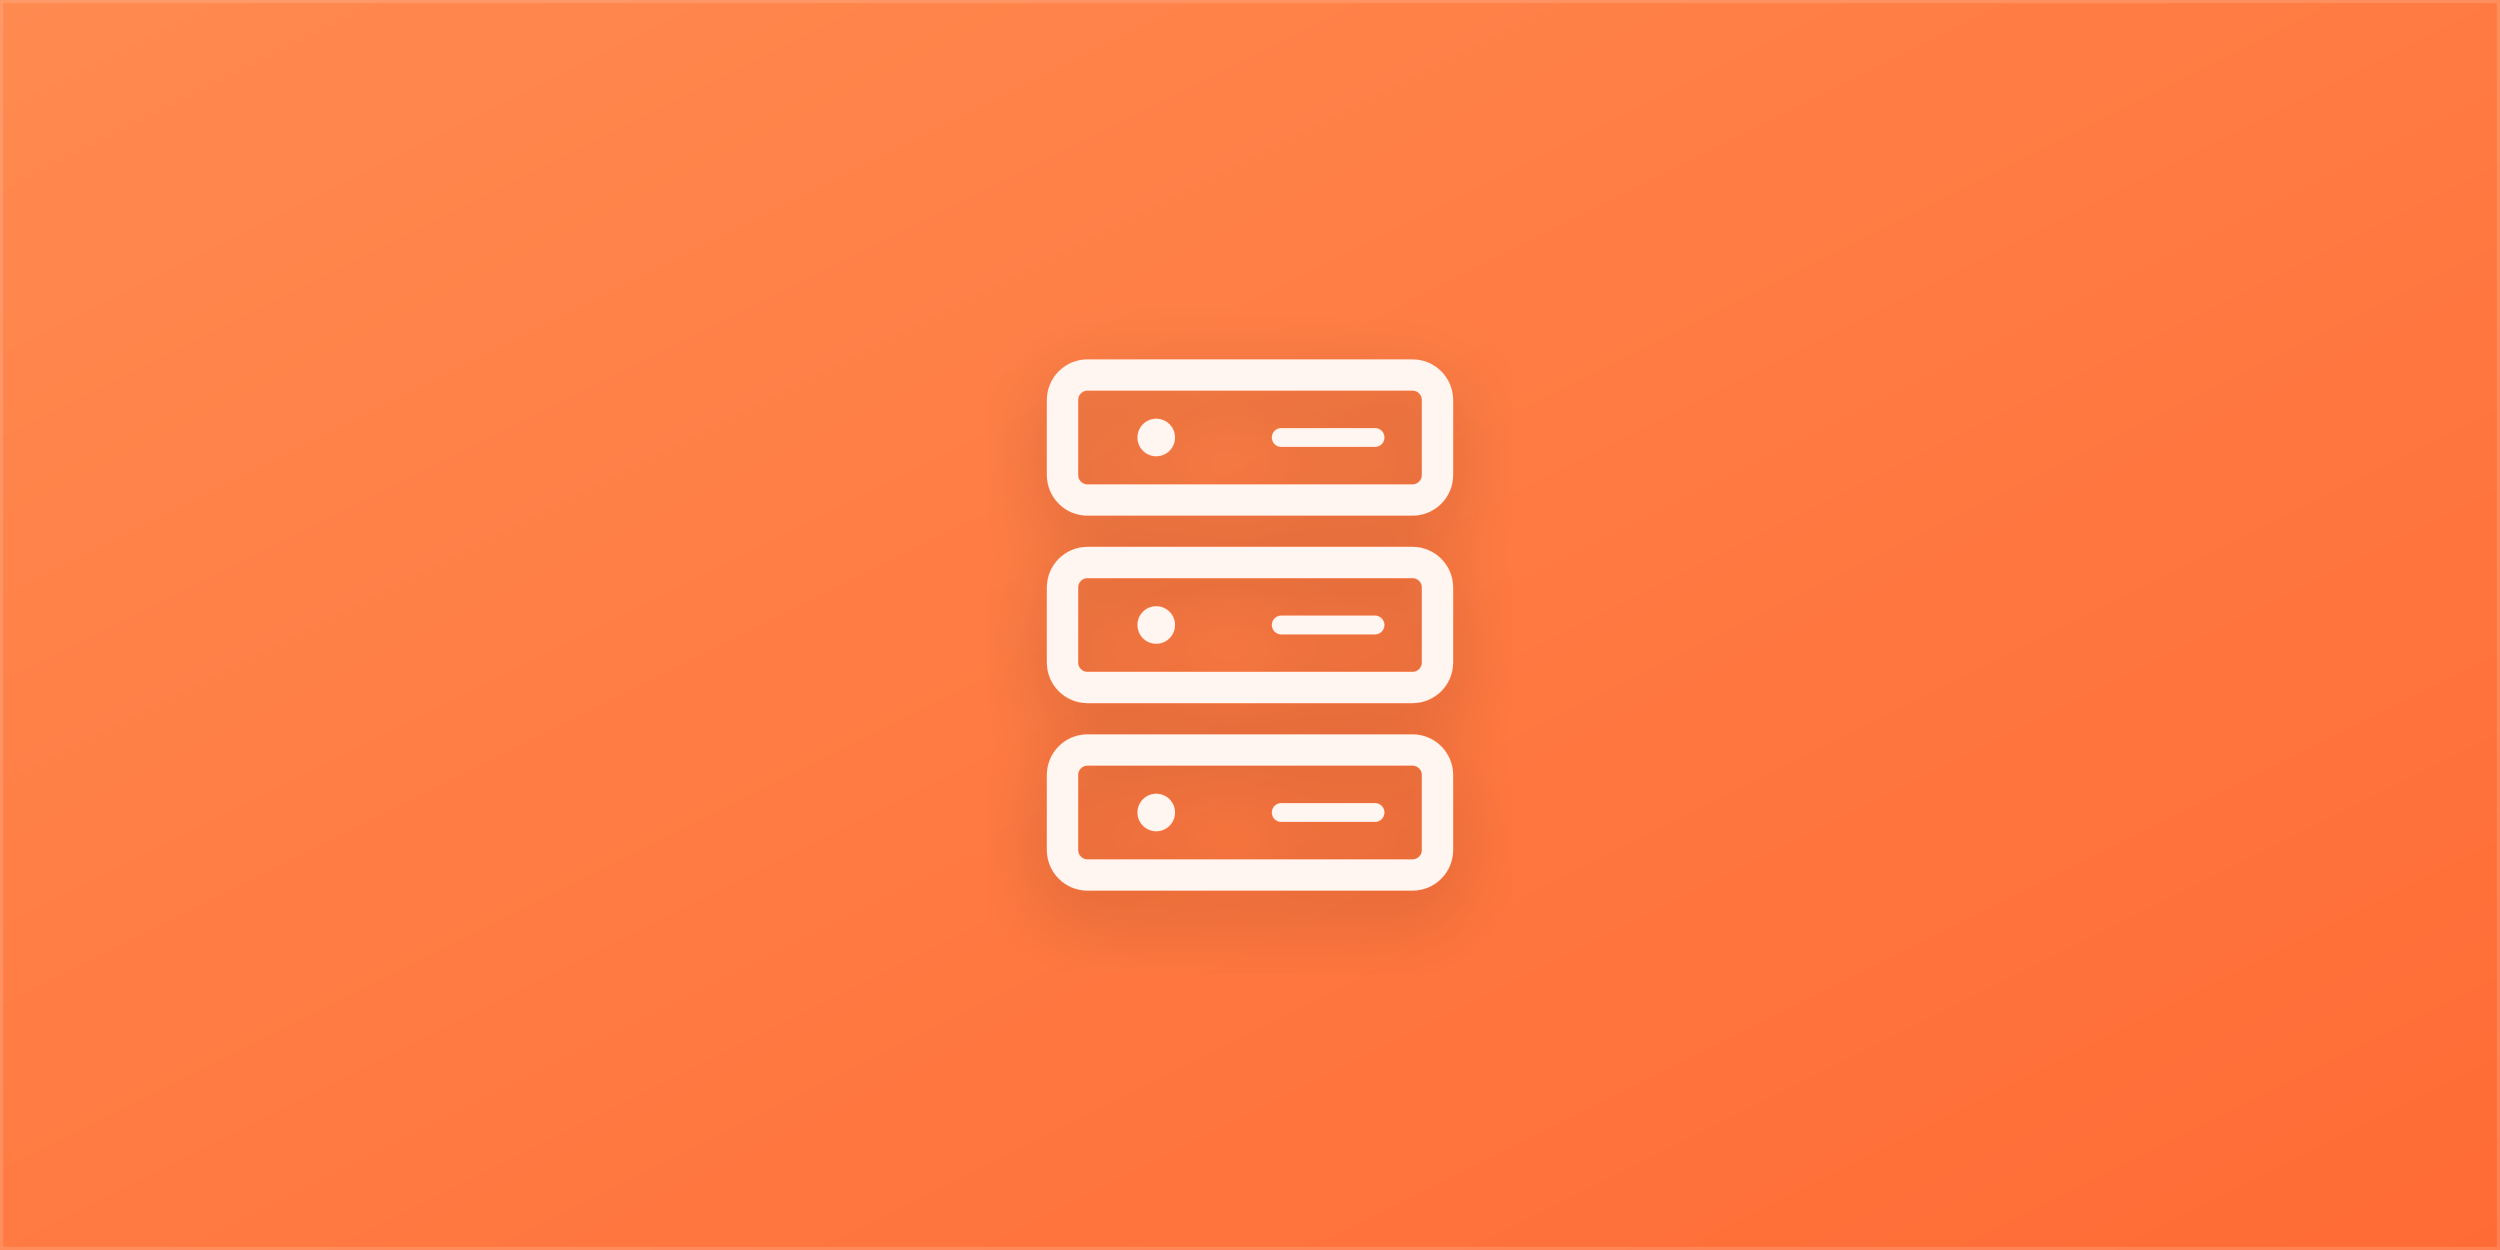
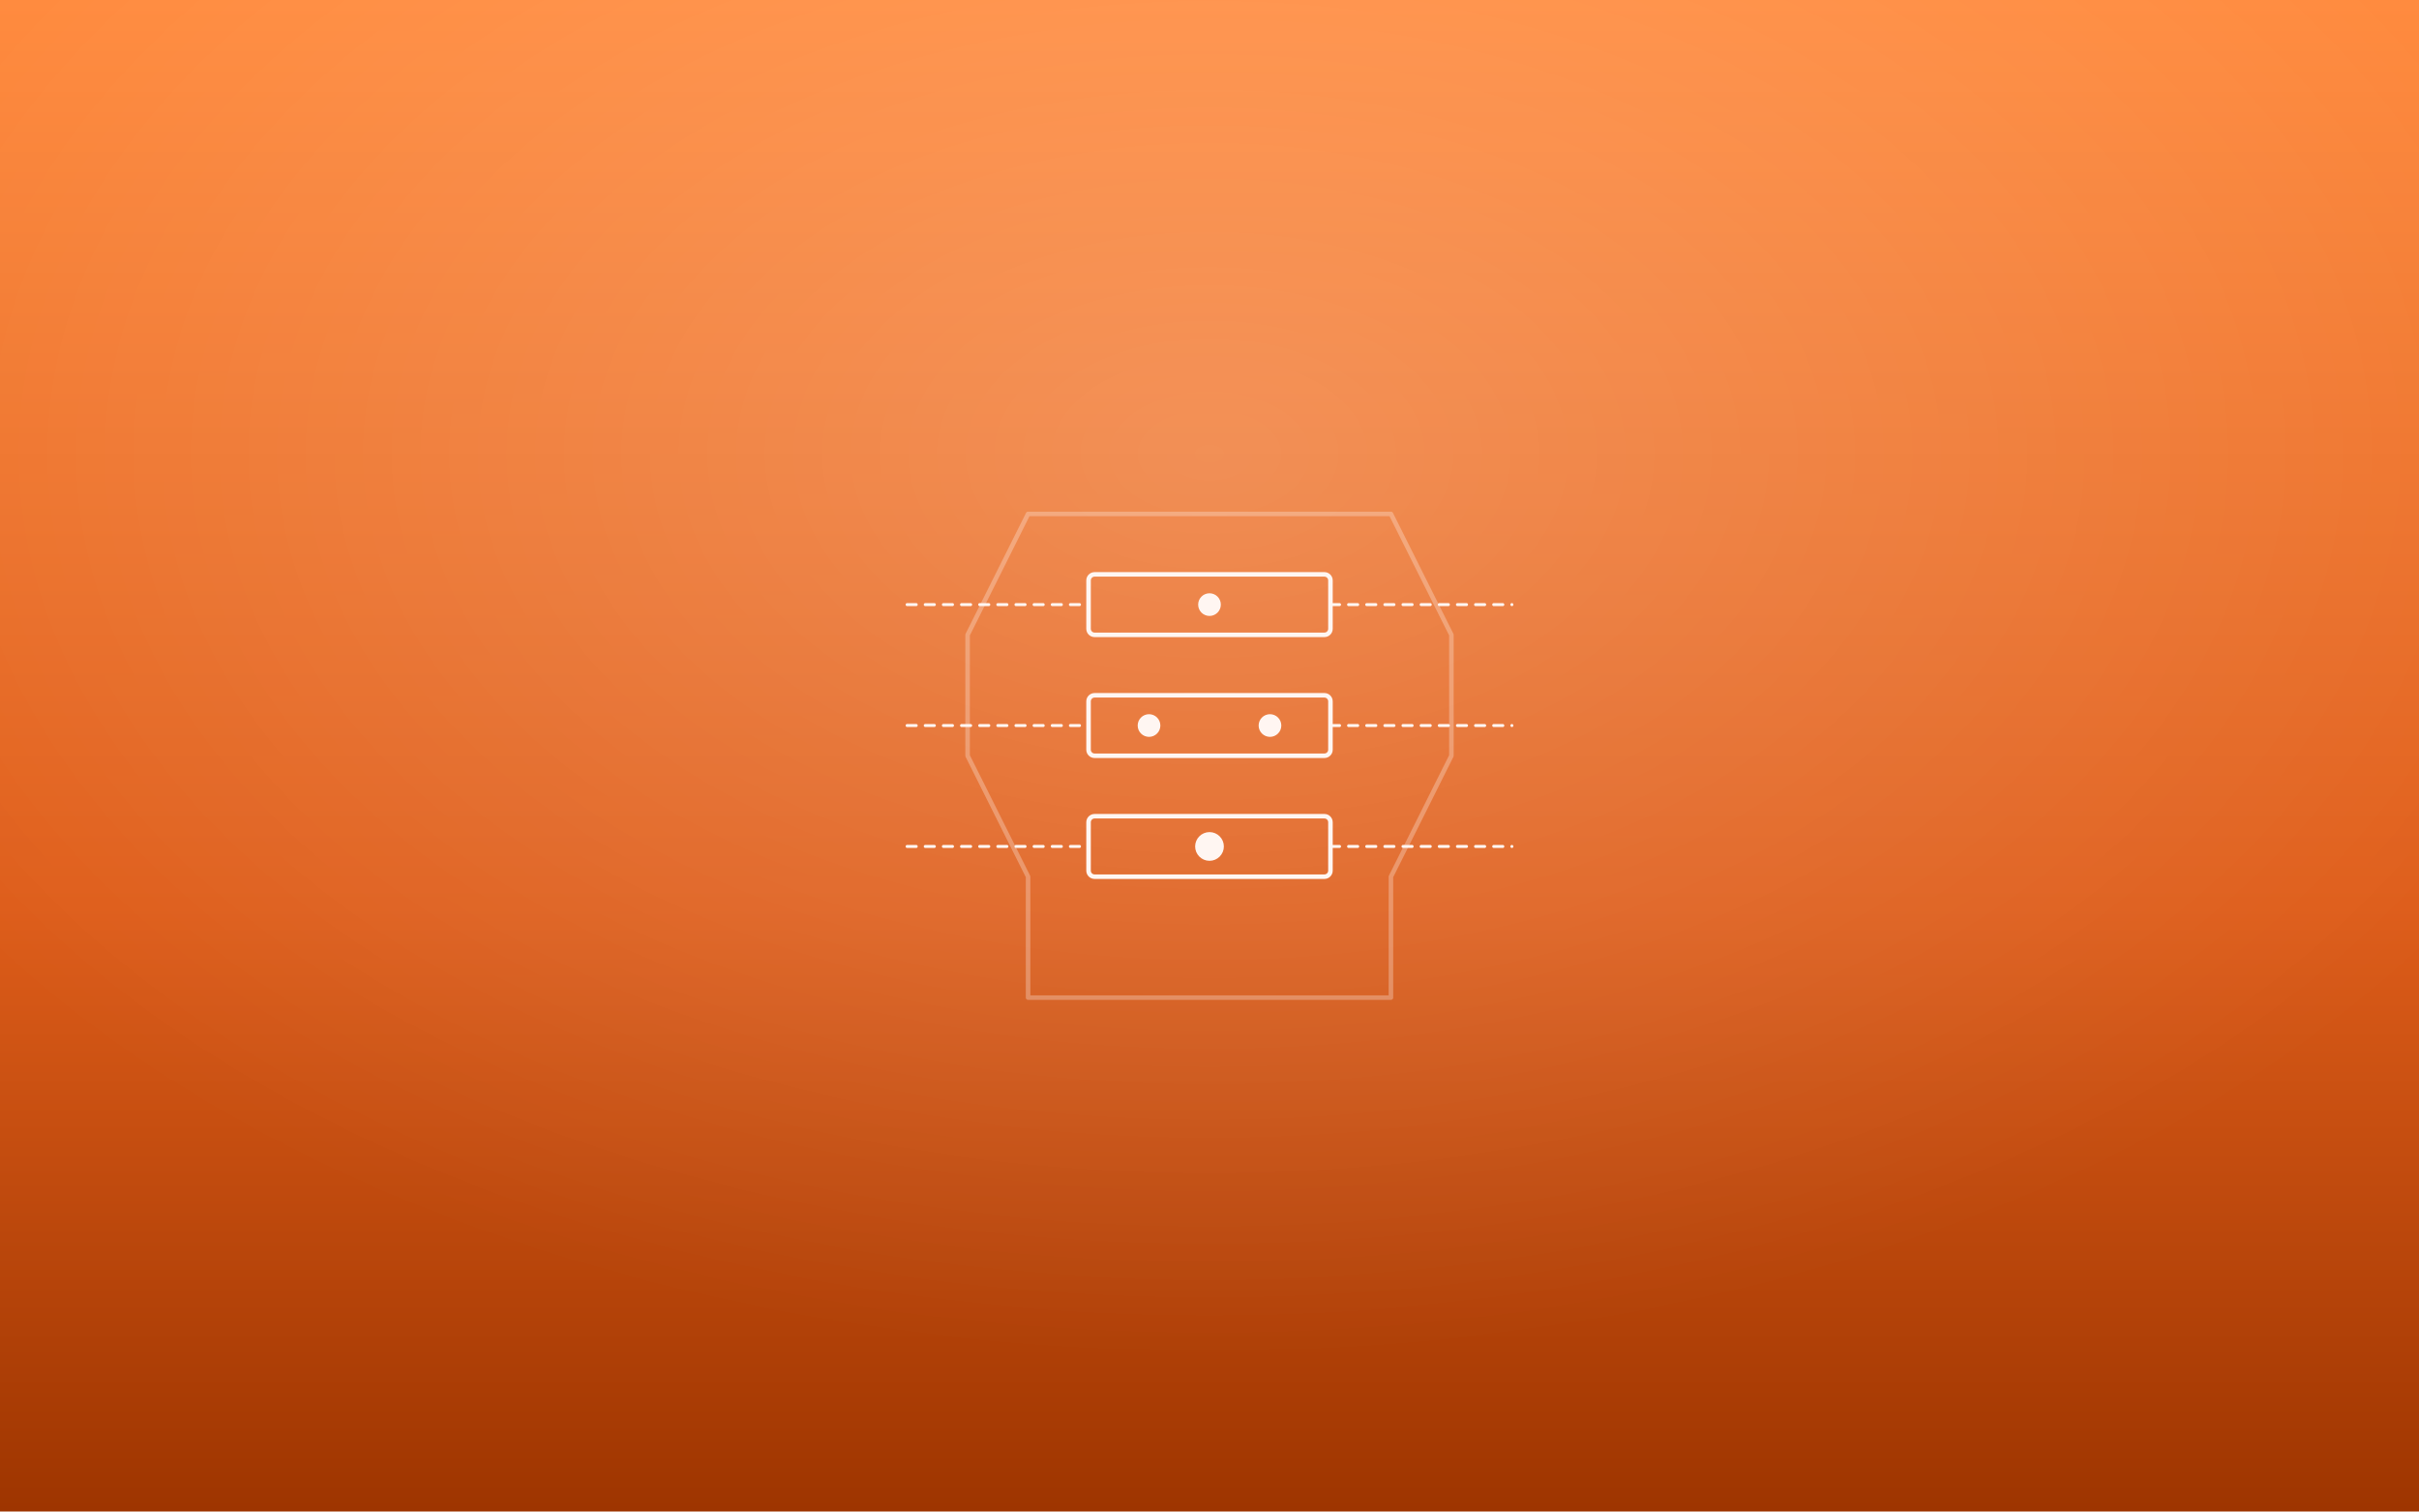
- <svg xmlns="http://www.w3.org/2000/svg" viewBox="0 0 800 400">
+ <svg xmlns="http://www.w3.org/2000/svg" viewBox="0 0 800 500">
  <defs>
-     <linearGradient id="glossyOrange" x1="0%" y1="0%" x2="100%" y2="100%">
-       <stop offset="0%" stop-color="#FF8A50" />
-       <stop offset="100%" stop-color="#FF6B35" />
+     <linearGradient id="bgGradient" x1="0%" y1="0%" x2="0%" y2="100%">
+       <stop offset="0%" stop-color="#FF8A3D" />
+       <stop offset="60%" stop-color="#DE5D1A" />
+       <stop offset="100%" stop-color="#9E3500" />
    </linearGradient>
-     <filter id="glow" x="-20%" y="-20%" width="140%" height="140%">
-       <feDropShadow dx="0" dy="8" stdDeviation="12" flood-color="#0F172A" flood-opacity="0.2" />
-     </filter>
+     <radialGradient id="glowHighlight" cx="50%" cy="30%" r="60%">
+       <stop offset="0%" stop-color="rgba(255, 255, 255, 0.2)" />
+       <stop offset="100%" stop-color="rgba(255, 255, 255, 0)" />
+     </radialGradient>
  </defs>
-   <rect width="100%" height="100%" fill="url(#glossyOrange)" />
-   <rect width="100%" height="100%" fill="none" stroke="rgba(255,246,242,0.15)" stroke-width="2" />
-   <g transform="translate(400, 200)" filter="url(#glow)">
-     <rect x="-60" y="-80" width="120" height="40" rx="8" fill="none" stroke="#FFF6F2" stroke-width="10" />
-     <rect x="-60" y="-20" width="120" height="40" rx="8" fill="none" stroke="#FFF6F2" stroke-width="10" />
-     <rect x="-60" y="40" width="120" height="40" rx="8" fill="none" stroke="#FFF6F2" stroke-width="10" />
-     <circle cx="-30" cy="-60" r="6" fill="#FFF6F2" />
-     <circle cx="-30" cy="0" r="6" fill="#FFF6F2" />
-     <circle cx="-30" cy="60" r="6" fill="#FFF6F2" />
-     <line x1="10" y1="-60" x2="40" y2="-60" stroke="#FFF6F2" stroke-width="6" stroke-linecap="round" />
-     <line x1="10" y1="0" x2="40" y2="0" stroke="#FFF6F2" stroke-width="6" stroke-linecap="round" />
-     <line x1="10" y1="60" x2="40" y2="60" stroke="#FFF6F2" stroke-width="6" stroke-linecap="round" />
+   <rect width="100%" height="100%" fill="url(#bgGradient)" />
+   <rect width="100%" height="100%" fill="url(#glowHighlight)" />
+   <g transform="translate(400, 250)" stroke="#FFF6F2" fill="none" stroke-width="1.5" stroke-linecap="round" stroke-linejoin="round">
+     <path d="M-60,-80 L60,-80 L80,-40 L80,0 L60,40 L60,80 L-60,80 L-60,40 L-80,0 L-80,-40 Z" stroke-width="1.5" opacity="0.3" />
+     <rect x="-40" y="-60" width="80" height="20" rx="2" stroke-width="1.5" />
+     <rect x="-40" y="-20" width="80" height="20" rx="2" stroke-width="1.5" />
+     <rect x="-40" y="20" width="80" height="20" rx="2" stroke-width="1.5" />
+     <circle cx="0" cy="-50" r="3" fill="#FFF6F2" />
+     <circle cx="-20" cy="-10" r="3" fill="#FFF6F2" />
+     <circle cx="20" cy="-10" r="3" fill="#FFF6F2" />
+     <circle cx="0" cy="30" r="4" fill="#FFF6F2" />
+     <path d="M-100,-50 L-40,-50 M-100,-10 L-40,-10 M-100,30 L-40,30" stroke-width="1" stroke-dasharray="3 3" />
+     <path d="M40,-50 L100,-50 M40,-10 L100,-10 M40,30 L100,30" stroke-width="1" stroke-dasharray="3 3" />
  </g>
</svg>
